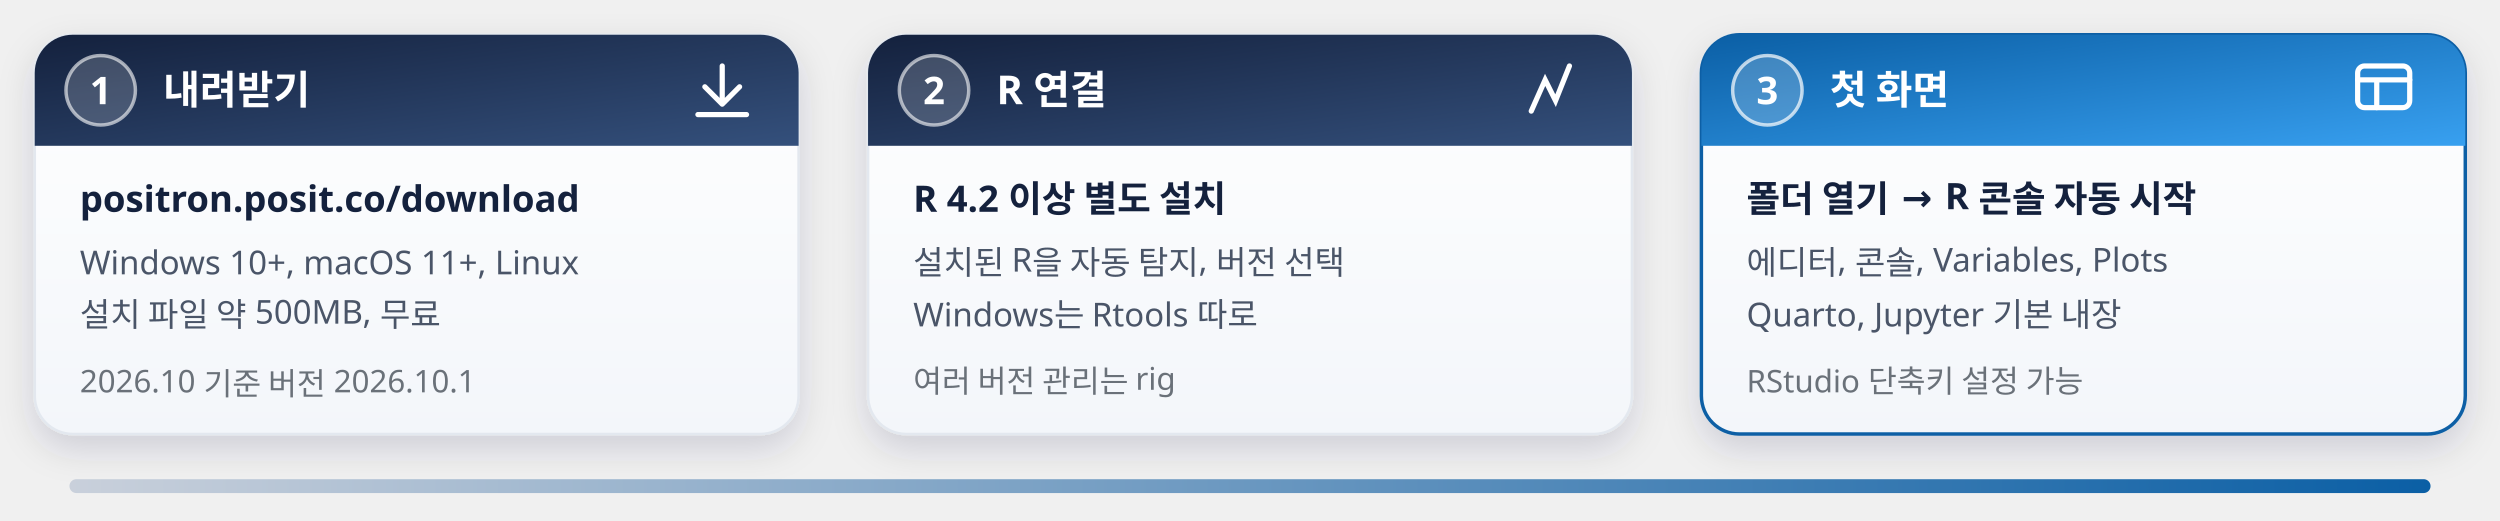
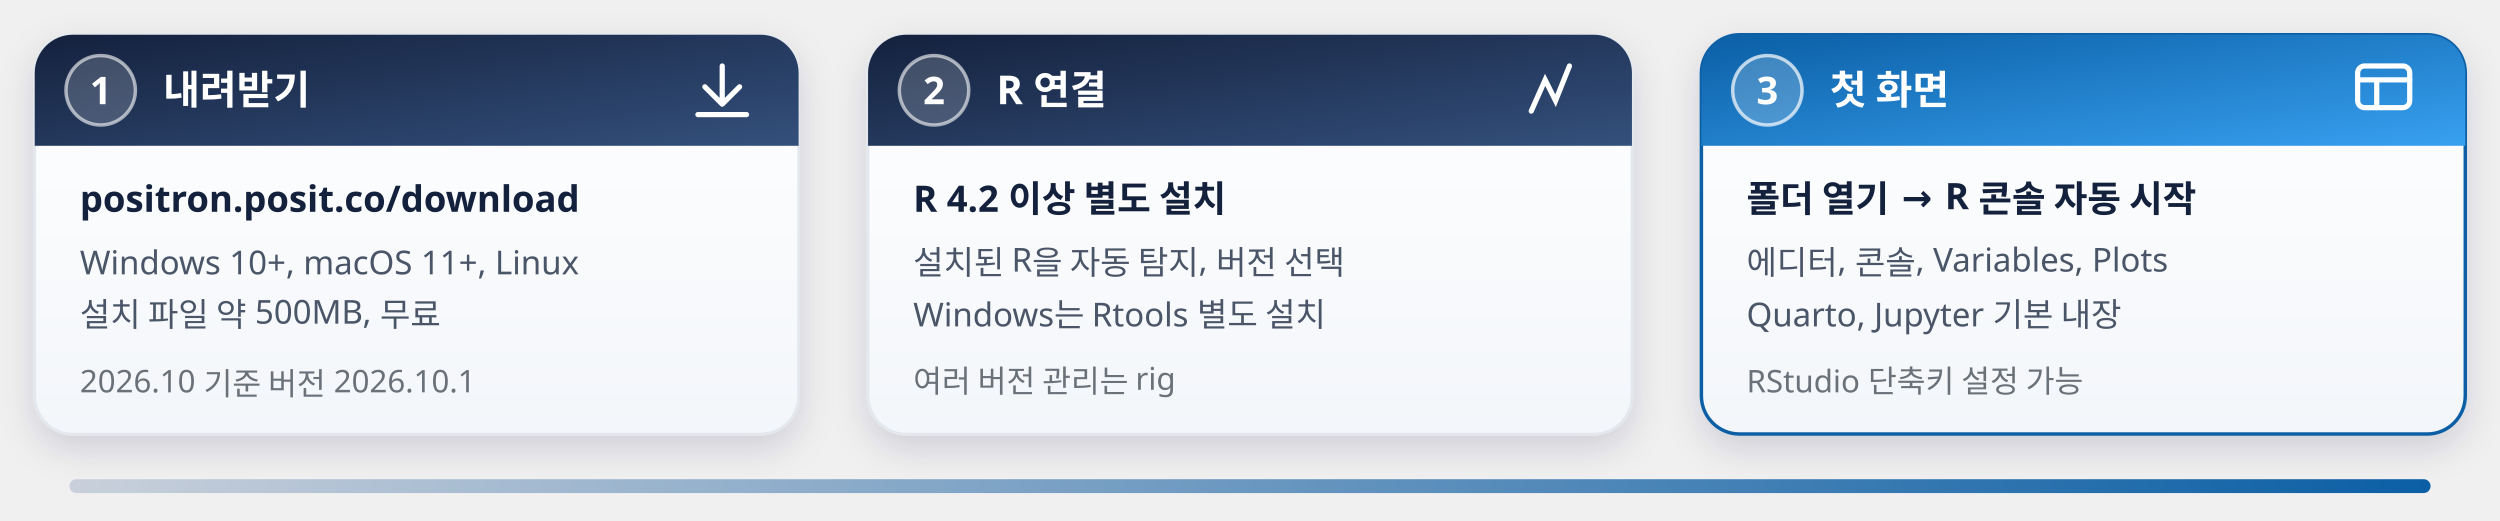
<svg xmlns="http://www.w3.org/2000/svg" viewBox="0 0 1440 300" width="1440" height="300" font-family="'Noto Sans KR','Malgun Gothic',sans-serif">
  <defs>
    <linearGradient id="gBlue" x1="0" y1="0" x2="1" y2="1">
      <stop offset="0" stop-color="#0B5FA5" />
      <stop offset="1" stop-color="#38A0F0" />
    </linearGradient>
    <linearGradient id="gNavy" x1="0" y1="0" x2="1" y2="1">
      <stop offset="0" stop-color="#14213D" />
      <stop offset="1" stop-color="#34507C" />
    </linearGradient>
    <linearGradient id="gCard" x1="0" y1="0" x2="0" y2="1">
      <stop offset="0" stop-color="#FFFFFF" />
      <stop offset="1" stop-color="#F3F6FA" />
    </linearGradient>
    <linearGradient id="gAxis" gradientUnits="userSpaceOnUse" x1="40" y1="0" x2="1400" y2="0">
      <stop offset="0" stop-color="#C9D0DB" />
      <stop offset="1" stop-color="#0B5FA5" />
    </linearGradient>
    <filter id="sh" x="-10%" y="-10%" width="120%" height="140%">
      <feDropShadow dx="0" dy="8" stdDeviation="10" flood-color="#14213D" flood-opacity="0.14" />
    </filter>
    <clipPath id="c0">
      <rect x="20" y="20" width="440" height="230" rx="22" />
    </clipPath>
    <clipPath id="c1">
      <rect x="500" y="20" width="440" height="230" rx="22" />
    </clipPath>
    <clipPath id="c2">
      <rect x="980" y="20" width="440" height="230" rx="22" />
    </clipPath>
  </defs>
  <g filter="url(#sh)">
    <rect x="20" y="20" width="440" height="230" rx="22" fill="url(#gCard)" stroke="#E3E8EF" stroke-width="1.5" />
  </g>
  <g clip-path="url(#c0)">
    <rect x="20" y="20" width="440" height="64" fill="url(#gNavy)" />
  </g>
  <circle cx="58" cy="52" r="20" fill="#FFFFFF" fill-opacity="0.18" stroke="#FFFFFF" stroke-opacity="0.6" stroke-width="2" />
  <text x="58" y="60" font-size="22" font-weight="700" fill="#FFFFFF" text-anchor="middle">1</text>
  <text x="94" y="60" font-size="23" font-weight="700" fill="#FFFFFF">내려받기</text>
  <g transform="translate(400,36)" fill="none" stroke="#FFFFFF" stroke-width="3" stroke-linecap="round" stroke-linejoin="round">
    <path d="M16,2 v22 M6,14 l10,10 l10,-10 M2,30 h28" />
  </g>
  <text x="46" y="122" font-size="21" font-weight="700" fill="#14213D">positron.posit.co/download</text>
  <text x="46" y="158" font-size="19" fill="#4A5568">Windows 10+, macOS 11+, Linux</text>
  <text x="46" y="188" font-size="19" fill="#4A5568">설치 파일 약 500MB, 무료</text>
  <text x="46" y="226" font-size="18" fill="#6A7179">2026.10 기준 버전 2026.10.1</text>
  <g filter="url(#sh)">
    <rect x="500" y="20" width="440" height="230" rx="22" fill="url(#gCard)" stroke="#E3E8EF" stroke-width="1.5" />
  </g>
  <g clip-path="url(#c1)">
    <rect x="500" y="20" width="440" height="64" fill="url(#gNavy)" />
  </g>
  <circle cx="538" cy="52" r="20" fill="#FFFFFF" fill-opacity="0.18" stroke="#FFFFFF" stroke-opacity="0.6" stroke-width="2" />
  <text x="538" y="60" font-size="22" font-weight="700" fill="#FFFFFF" text-anchor="middle">2</text>
  <text x="574" y="60" font-size="23" font-weight="700" fill="#FFFFFF">R 연결</text>
  <g transform="translate(878,36)" fill="none" stroke="#FFFFFF" stroke-width="3" stroke-linecap="round">
    <path d="M4,28 L12,10 L18,22 L26,2" />
  </g>
  <text x="526" y="122" font-size="21" font-weight="700" fill="#14213D">R 4.2 이상 별도 설치</text>
  <text x="526" y="158" font-size="19" fill="#4A5568">설치된 R을 자동 탐지, 버전 선택</text>
-   <text x="526" y="188" font-size="19" fill="#4A5568">Windows는 Rtools 따로</text>
+   <text x="526" y="188" font-size="19" fill="#4A5568">Windows는 Rtools 별도 설치</text>
  <text x="526" y="226" font-size="18" fill="#6A7179">여러 버전 관리는 rig</text>
  <g filter="url(#sh)">
    <rect x="980" y="20" width="440" height="230" rx="22" fill="url(#gCard)" stroke="#0B5FA5" stroke-width="2" />
  </g>
  <g clip-path="url(#c2)">
    <rect x="980" y="20" width="440" height="64" fill="url(#gBlue)" />
  </g>
  <circle cx="1018" cy="52" r="20" fill="#FFFFFF" fill-opacity="0.2" stroke="#FFFFFF" stroke-opacity="0.7" stroke-width="2" />
  <text x="1018" y="60" font-size="22" font-weight="700" fill="#FFFFFF" text-anchor="middle">3</text>
  <text x="1054" y="60" font-size="23" font-weight="700" fill="#FFFFFF">첫 화면</text>
  <g transform="translate(1358,38)" fill="none" stroke="#FFFFFF" stroke-width="3" stroke-linecap="round" stroke-linejoin="round">
    <rect x="0" y="0" width="30" height="24" rx="4" />
    <path d="M0,8 h30 M11,8 v16" />
  </g>
  <text x="1006" y="122" font-size="21" font-weight="700" fill="#14213D">폴더 열기 → R 콘솔 자동 시작</text>
  <text x="1006" y="158" font-size="19" fill="#4A5568">에디터, 콘솔, Variables, Plots</text>
  <text x="1006" y="188" font-size="19" fill="#4A5568">Quarto, Jupyter 기본 내장</text>
  <text x="1006" y="226" font-size="18" fill="#6A7179">RStudio 단축키 설정 가능</text>
  <rect x="40" y="276" width="1360" height="8" rx="4" fill="url(#gAxis)" />
</svg>
